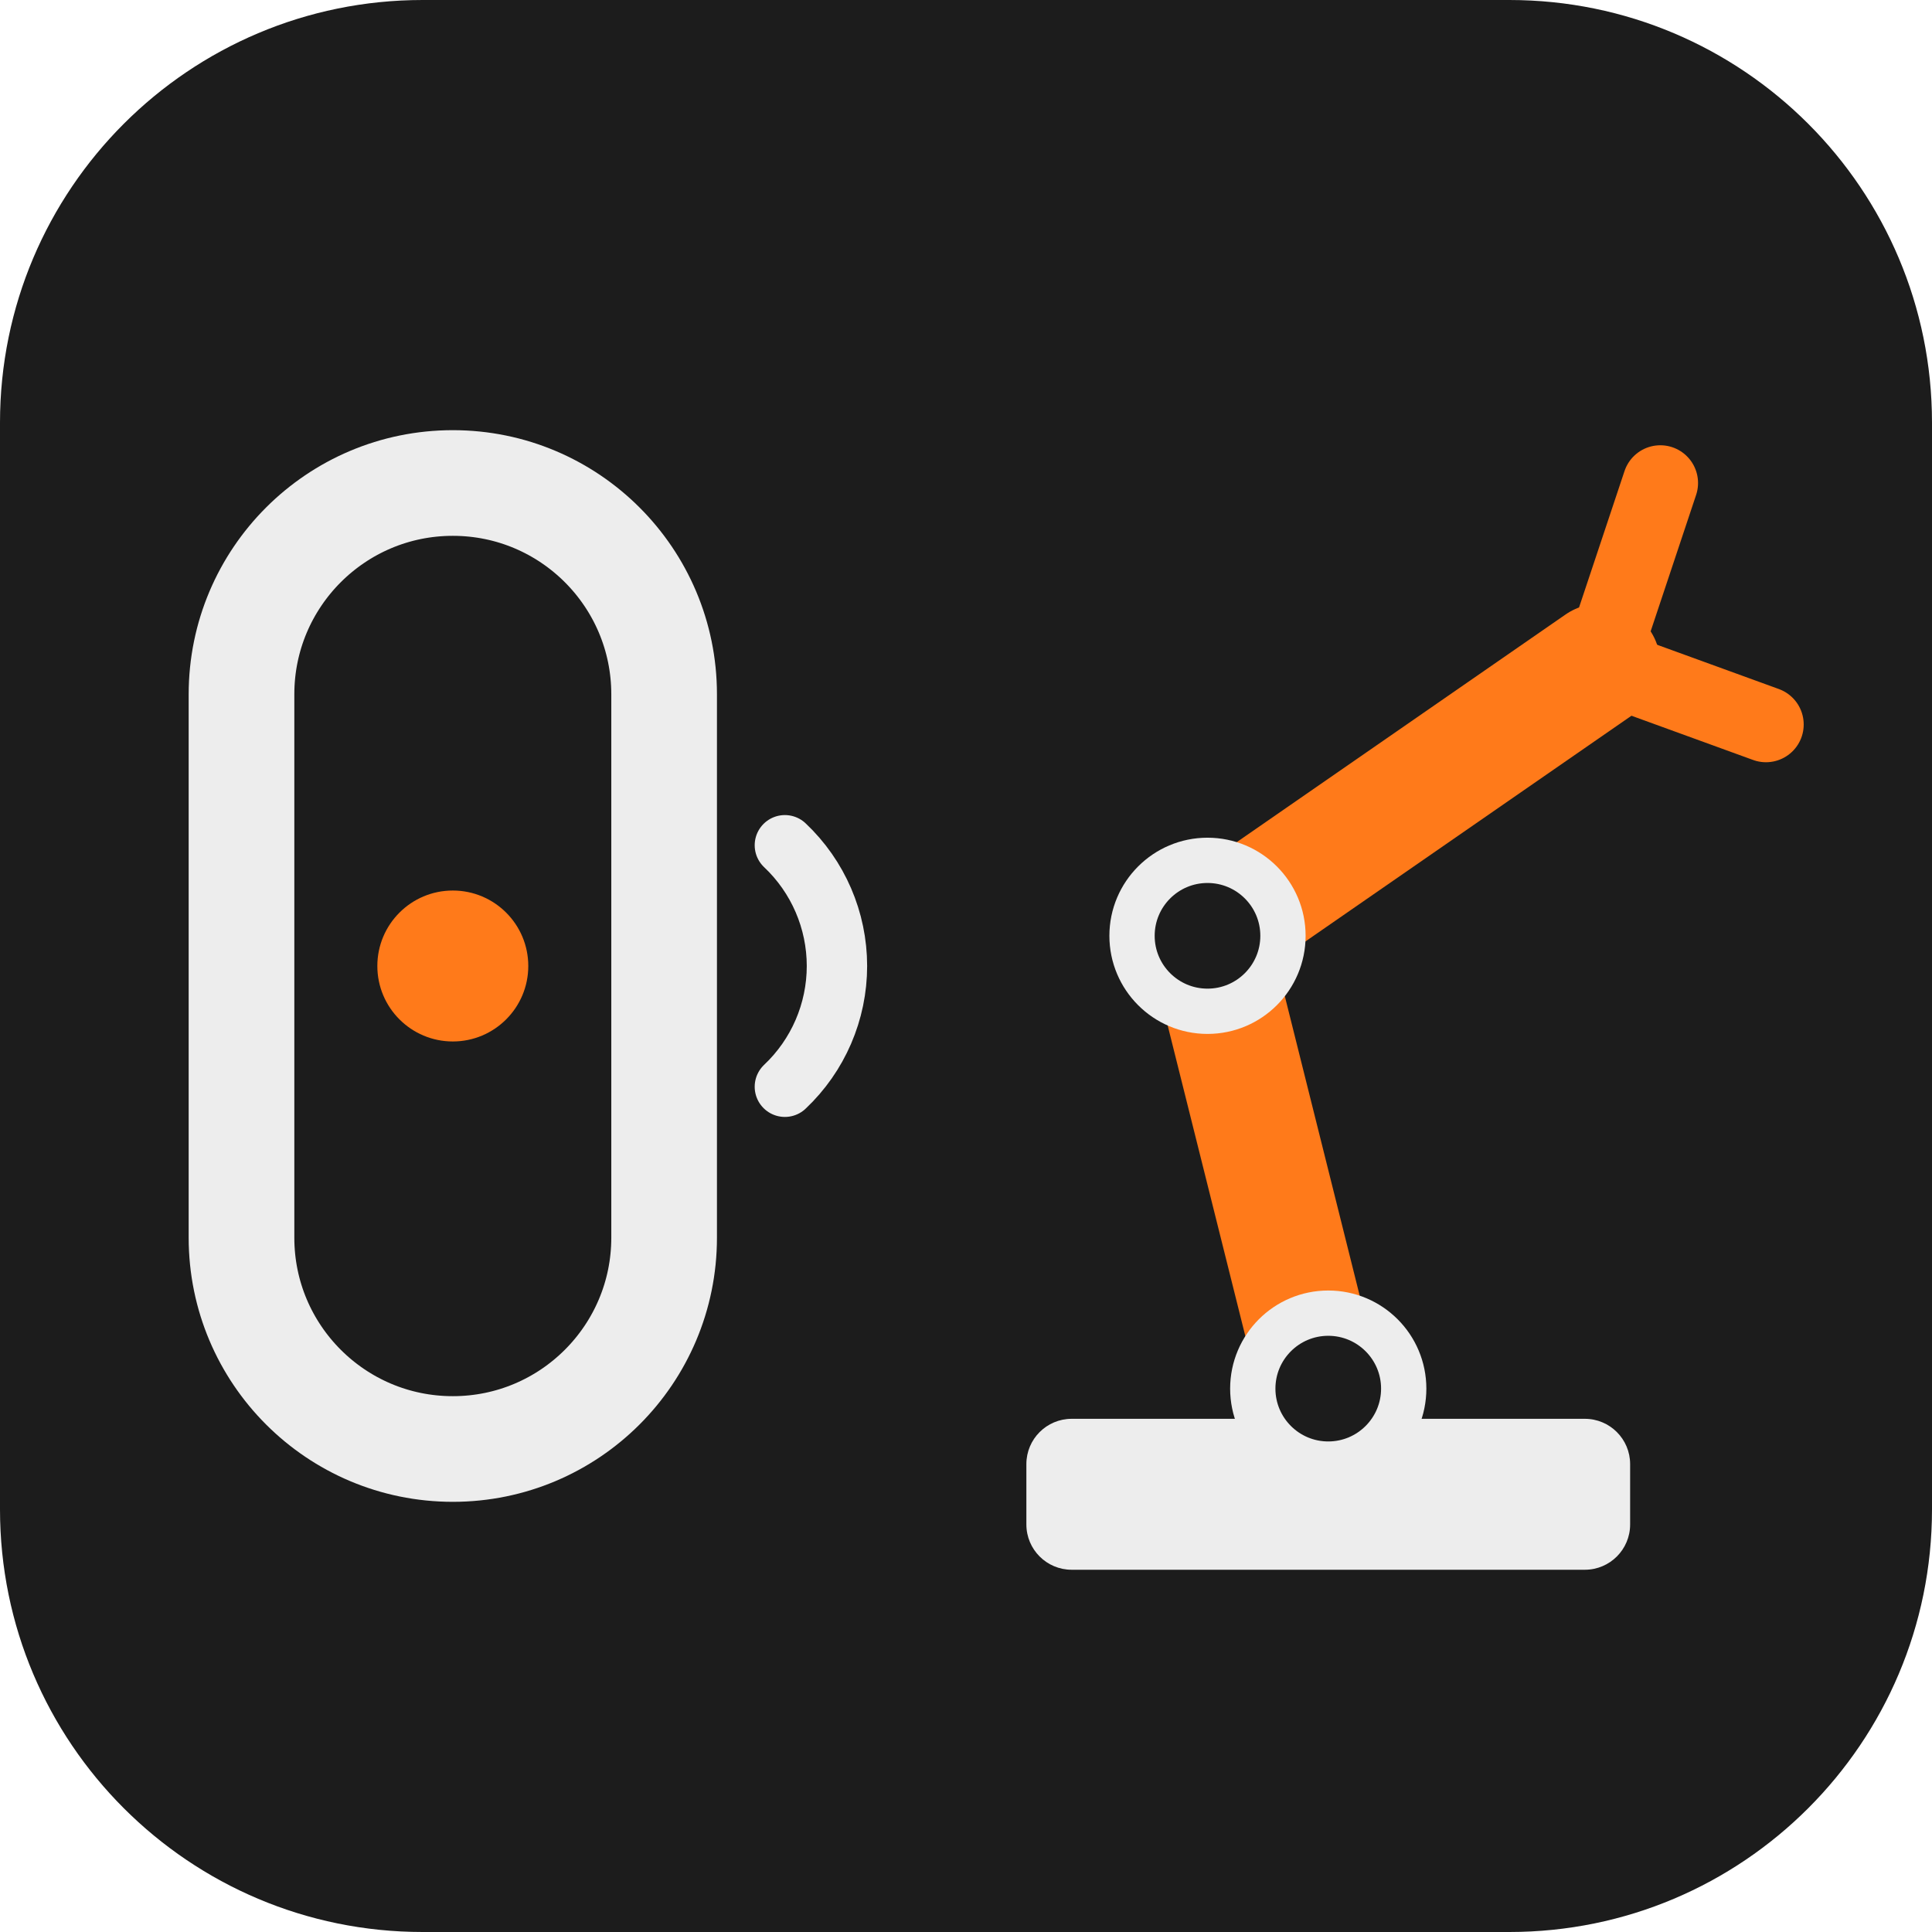
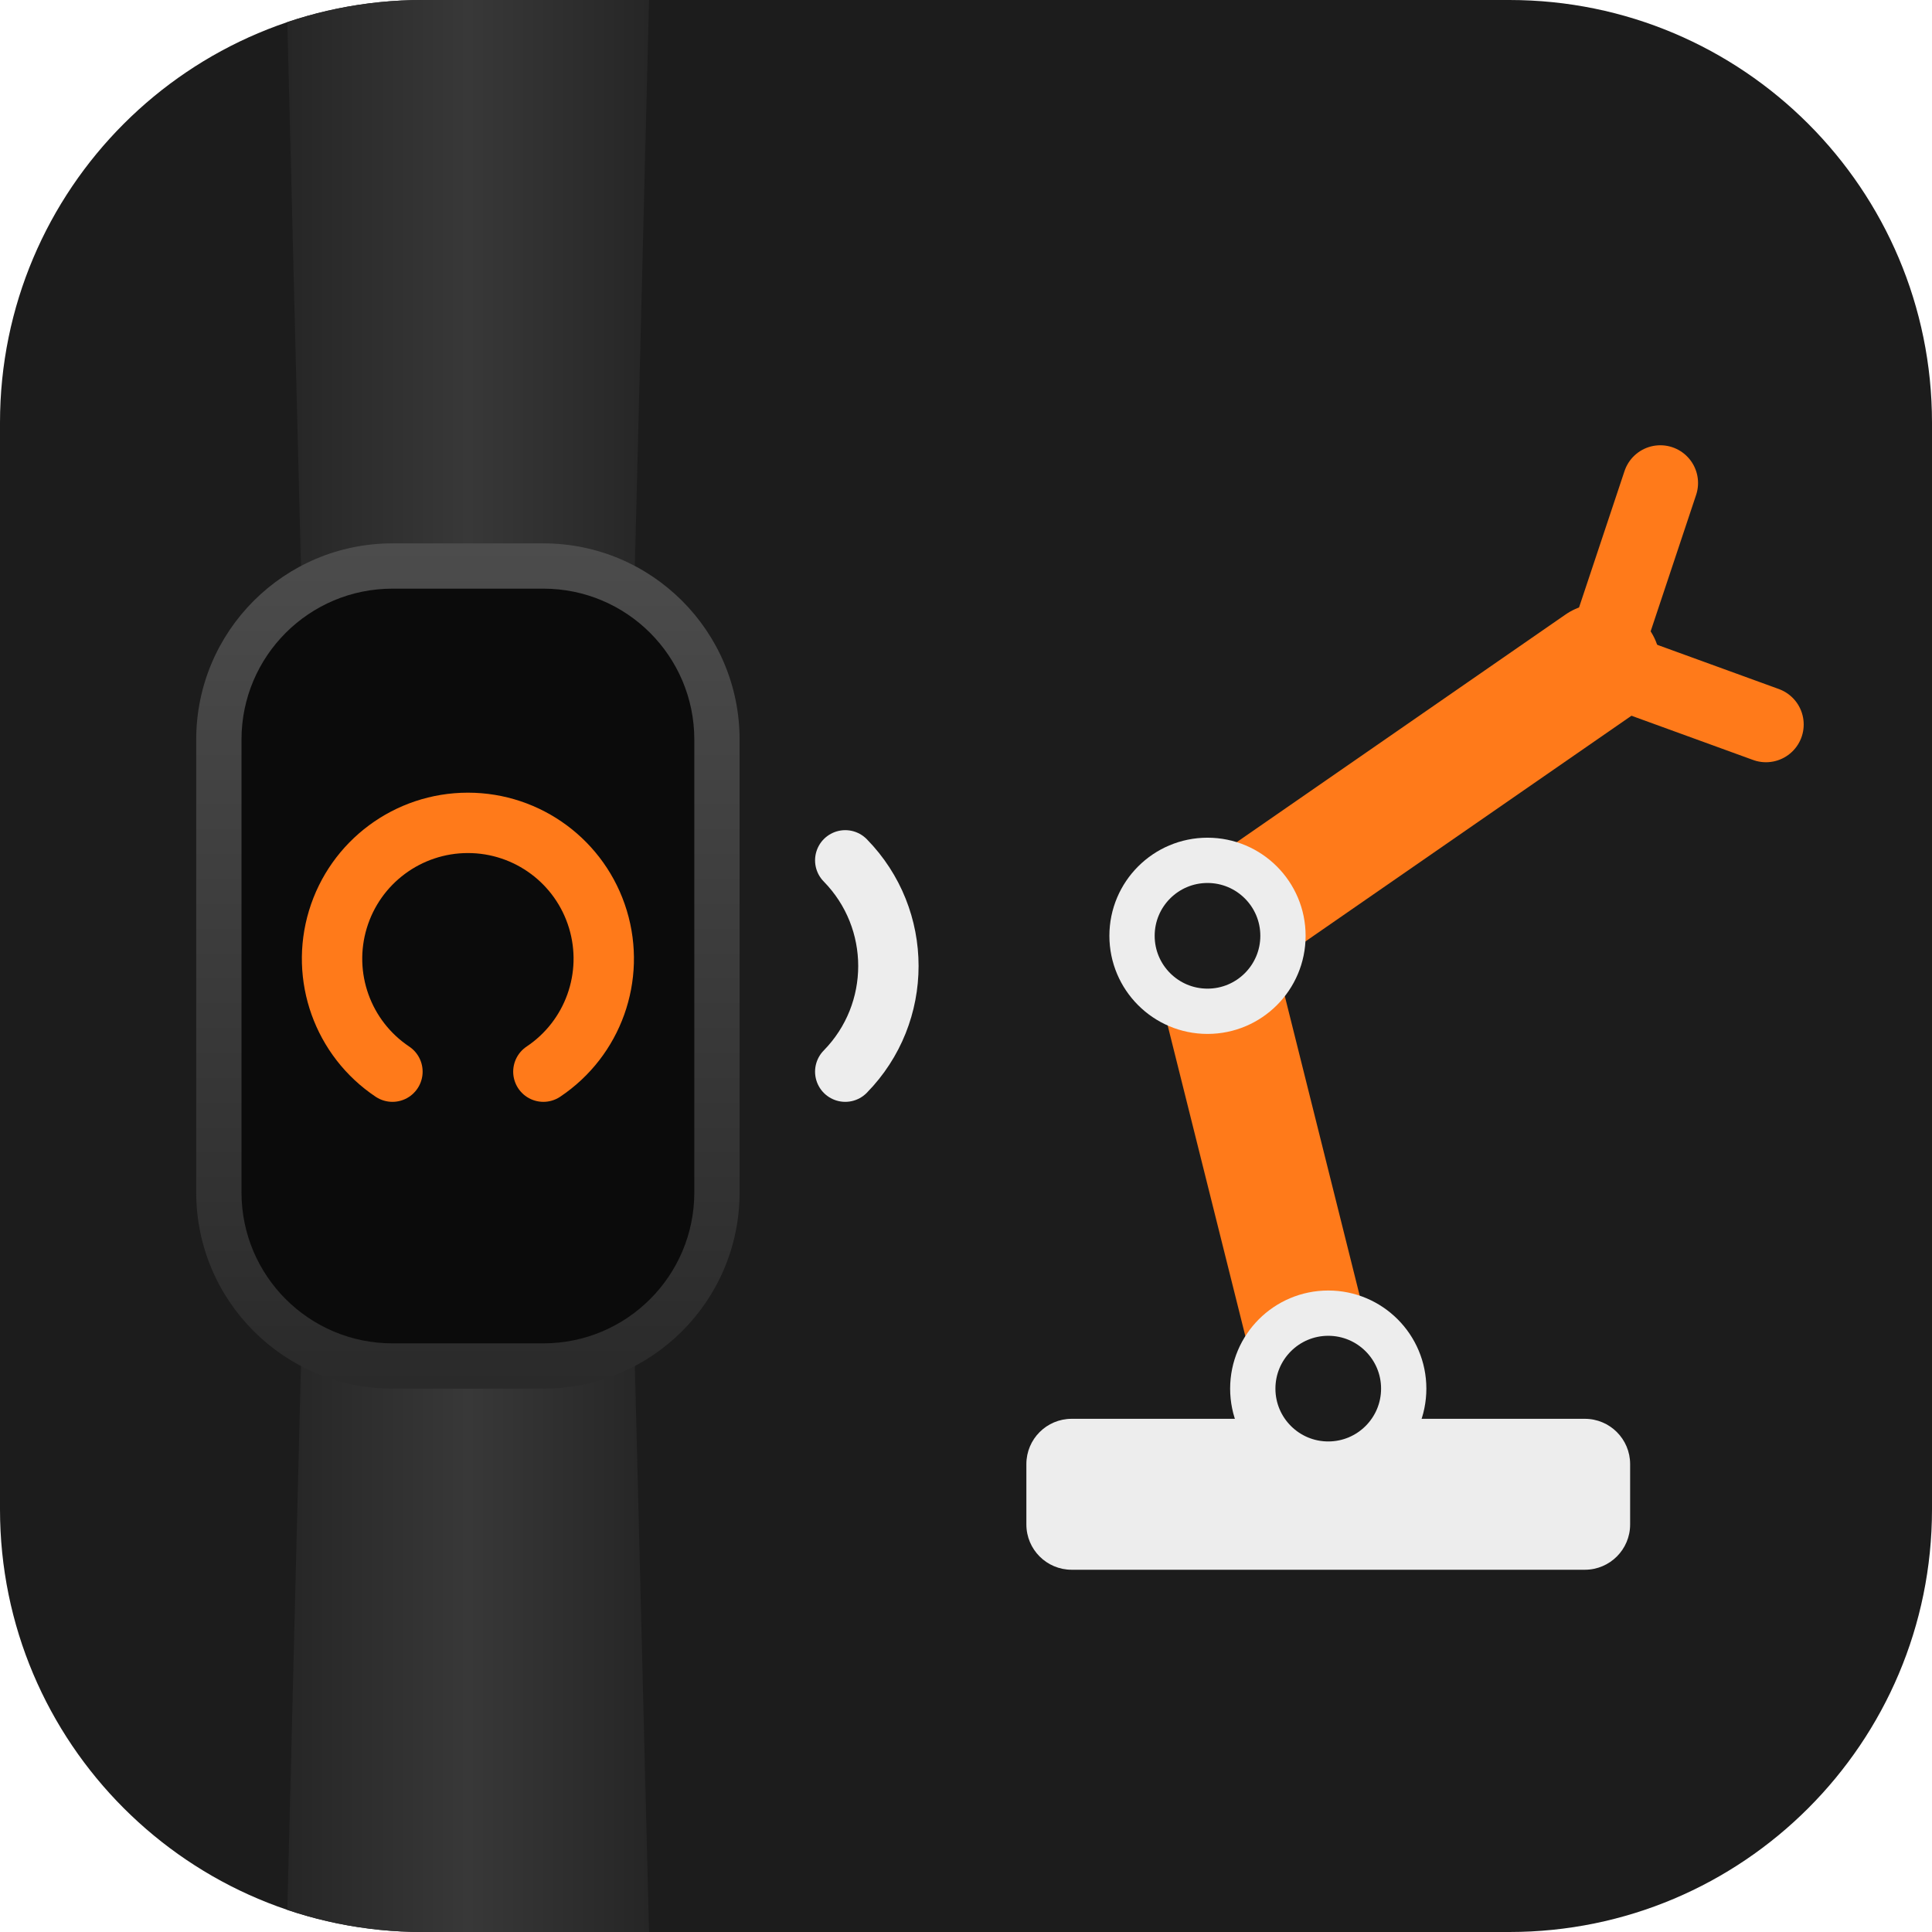
<svg xmlns="http://www.w3.org/2000/svg" viewBox="0 0 128 128" width="128" height="128">
+   <defs>
+     <linearGradient id="strap" x1="0" y1="0" x2="1" y2="0">
+       <stop offset="0" stop-color="#262626" />
+       <stop offset=".5" stop-color="#383838" />
+       <stop offset="1" stop-color="#262626" />
+     </linearGradient>
+     <linearGradient id="body" x1="0" y1="0" x2="0" y2="1">
+       <stop offset="0" stop-color="#4c4c4c" />
+       <stop offset="1" stop-color="#2a2a2a" />
+     </linearGradient>
+     <clipPath id="tile">
+       <rect width="128" height="128" rx="28" />
+     </clipPath>
+   </defs>
  <rect width="128" height="128" rx="28" fill="#1c1c1c" />
-   <rect x="16" y="32" width="28" height="64" rx="14" fill="none" stroke="#ededed" stroke-width="7" />
-   <circle cx="30" cy="64" r="5" fill="#ff7a1a" />
-   <path d="M52 56 a11 11 0 0 1 0 16" fill="none" stroke="#ededed" stroke-width="4" stroke-linecap="round" />
+   <g clip-path="url(#tile)">
+     <path d="M19 0 H43 L42 40 H20 Z" fill="url(#strap)" />
+     <path d="M20 88 H42 L43 128 H19 Z" fill="url(#strap)" />
+   </g>
+   <rect x="13" y="36" width="36" height="56" rx="13" fill="url(#body)" />
+   <rect x="16" y="39" width="30" height="50" rx="10" fill="#0b0b0b" />
+   <path d="M26 71 A9 9 0 1 1 36 71" fill="none" stroke="#ff7a1a" stroke-width="4" stroke-linecap="round" />
+   <path d="M56 57 a10 10 0 0 1 0 14" fill="none" stroke="#ededed" stroke-width="4" stroke-linecap="round" />
  <rect x="68" y="94" width="40" height="10" rx="3" fill="#ededed" />
  <path d="M88 94 L80 62 L106 44" fill="none" stroke="#ff7a1a" stroke-width="8" stroke-linecap="round" stroke-linejoin="round" />
  <path d="M106 44 L110 32 M106 44 L117 48" fill="none" stroke="#ff7a1a" stroke-width="5" stroke-linecap="round" />
  <circle cx="80" cy="62" r="5" fill="#1c1c1c" stroke="#ededed" stroke-width="3" />
  <circle cx="88" cy="92" r="5" fill="#1c1c1c" stroke="#ededed" stroke-width="3" />
</svg>
